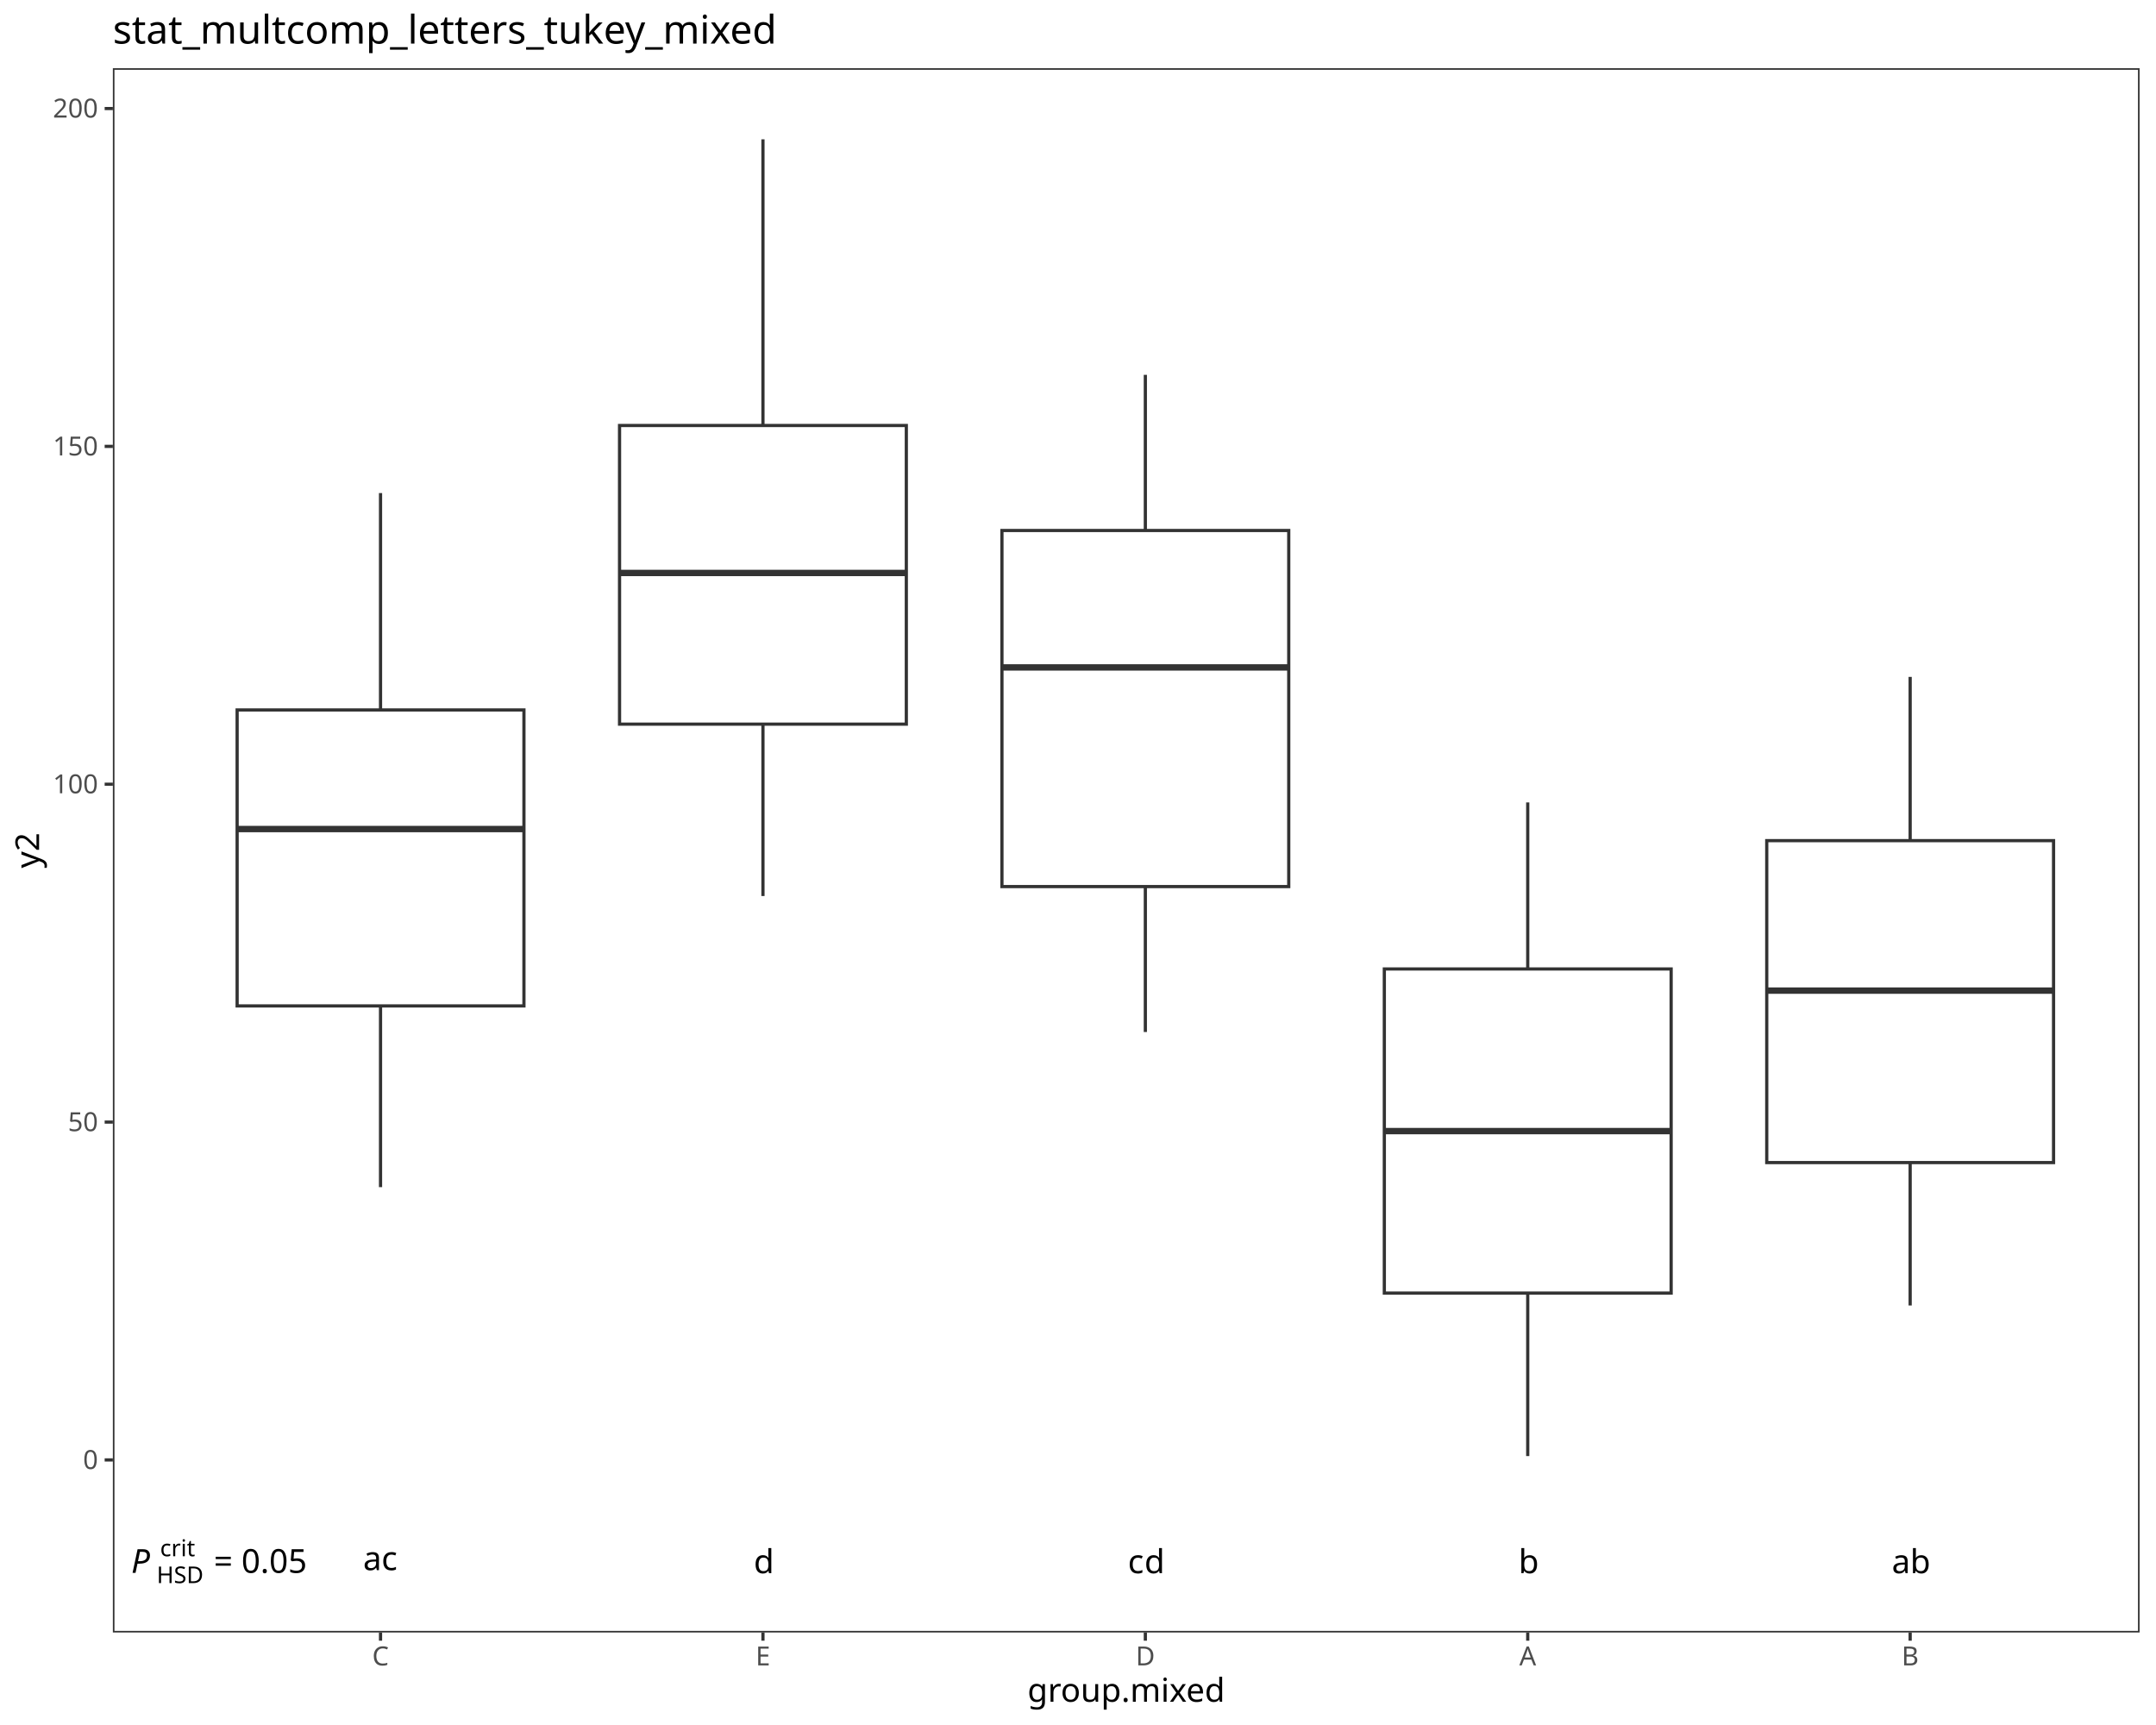
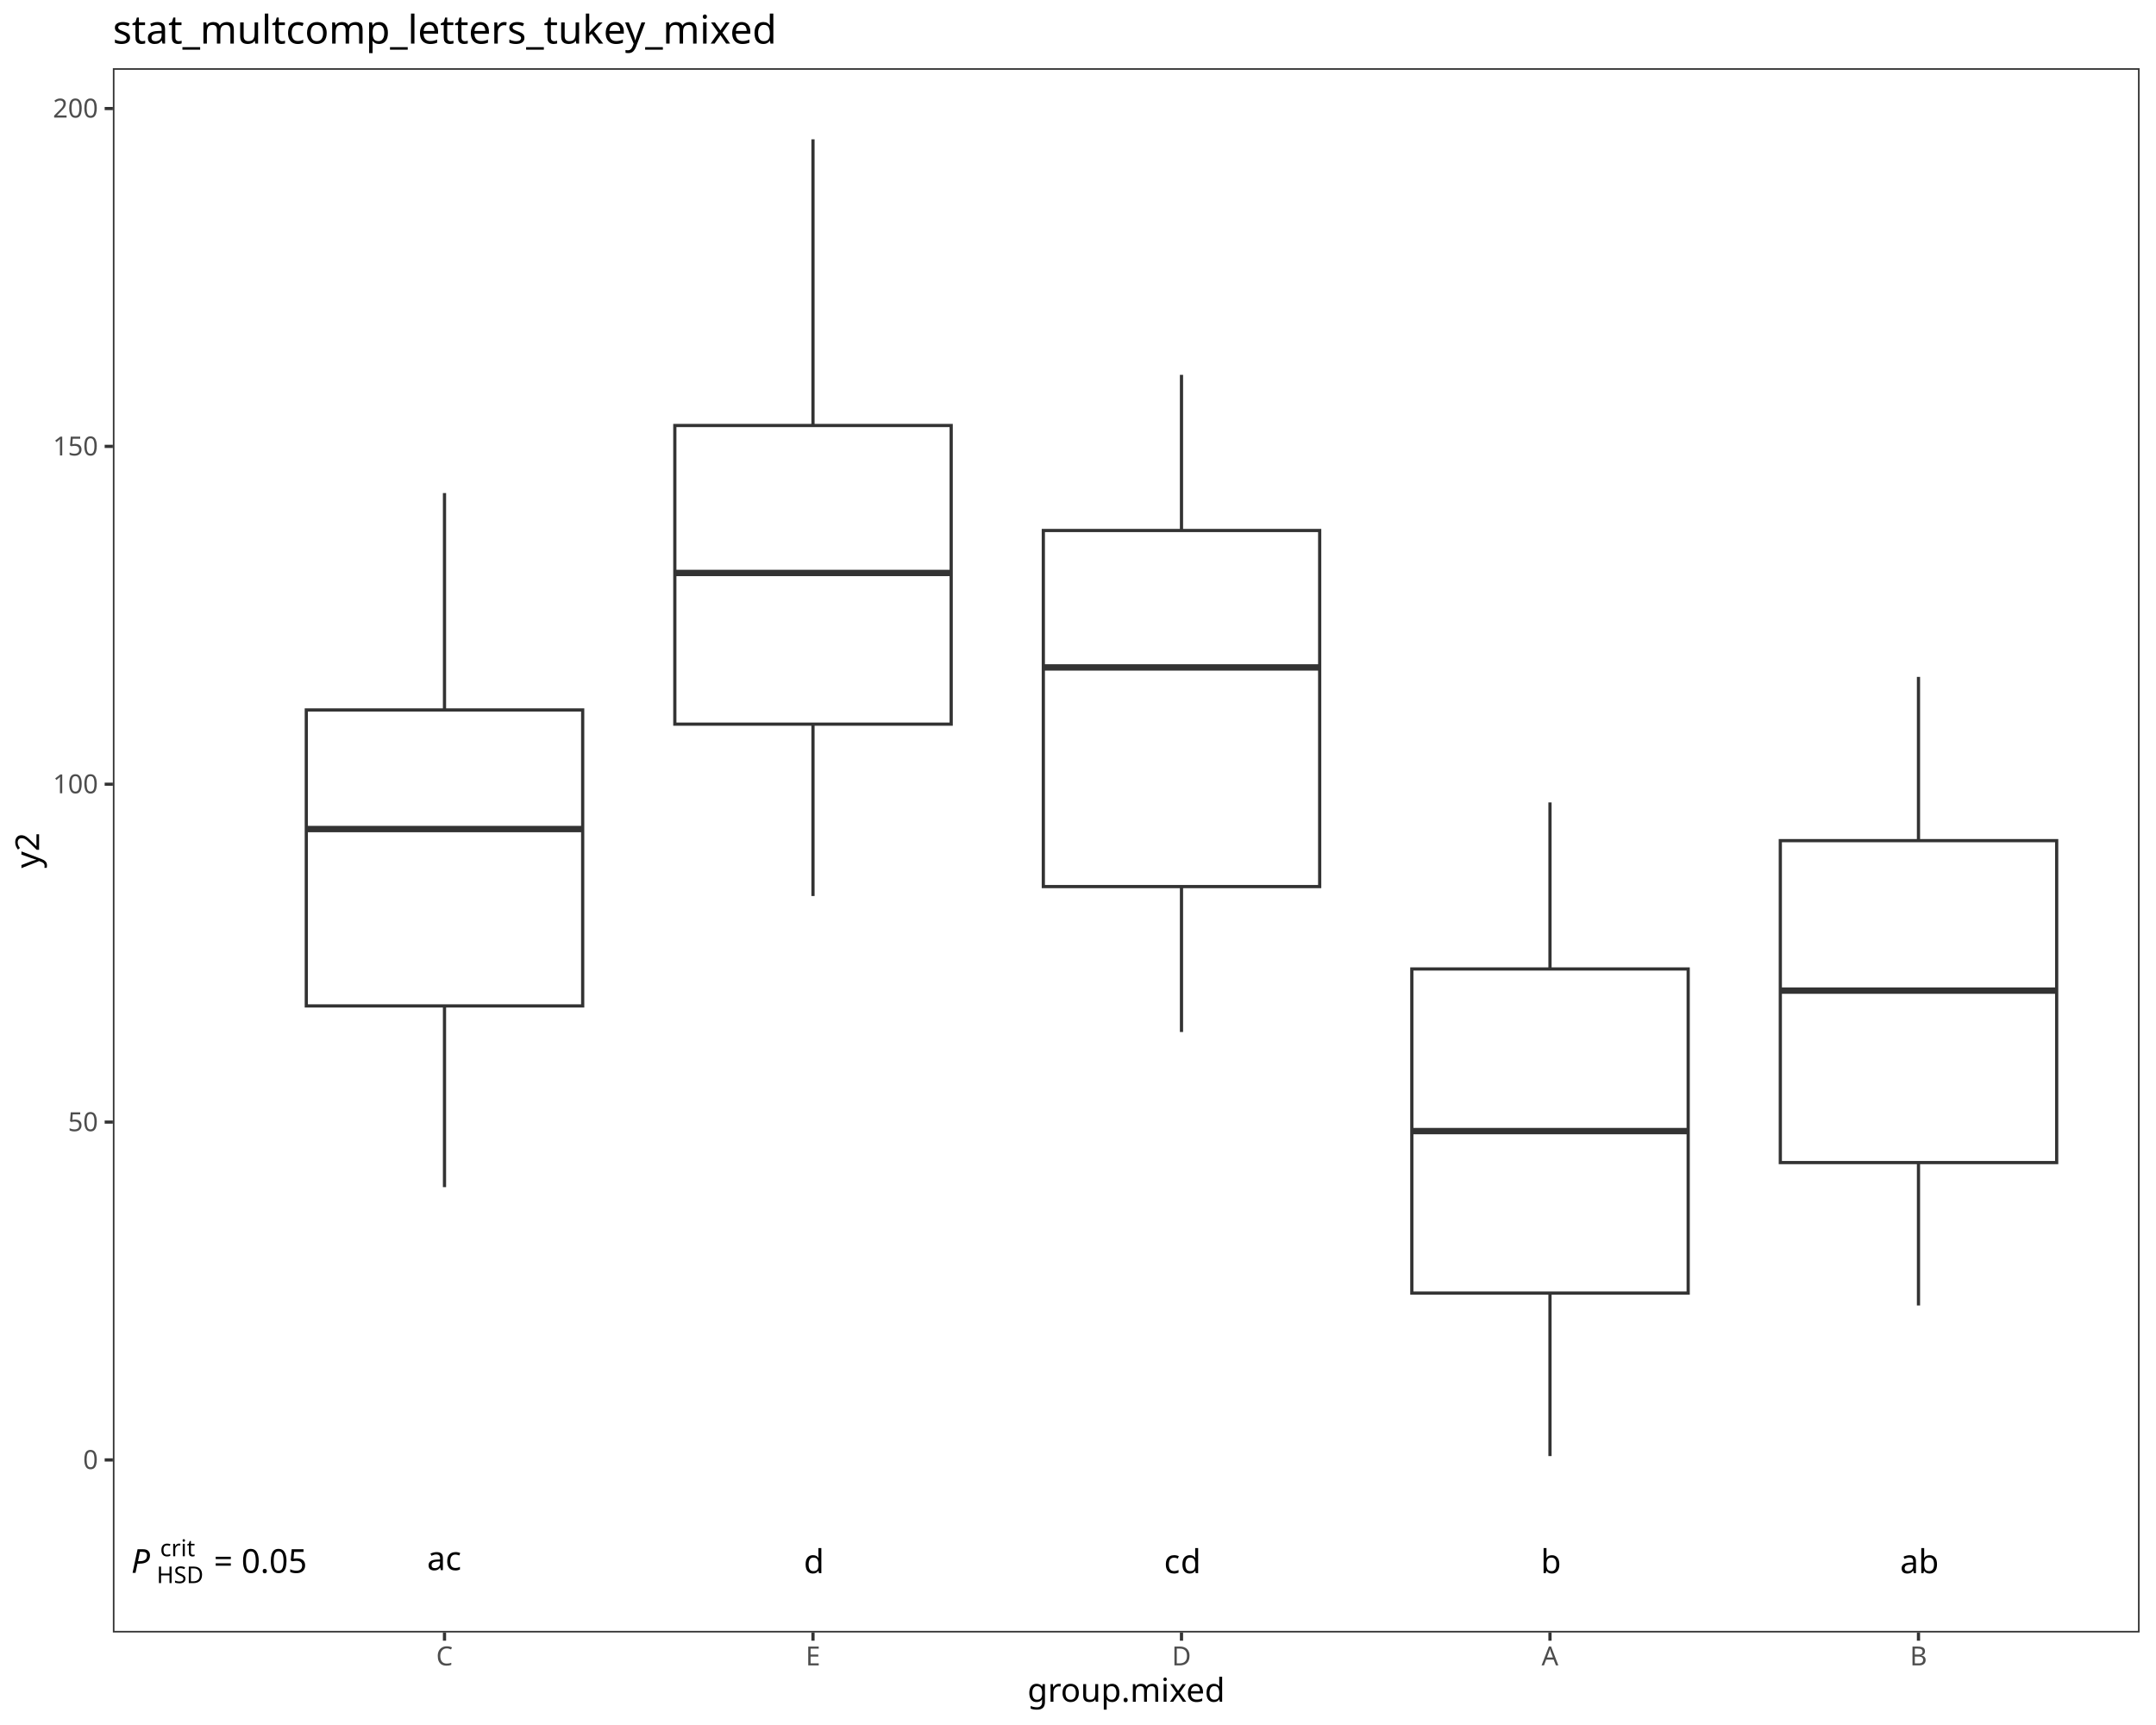
<svg xmlns="http://www.w3.org/2000/svg" class="svglite" data-engine-version="2.0" width="720.00pt" height="576.00pt" viewBox="0 0 720.00 576.00">
  <defs>
    <style type="text/css">
    .svglite line, .svglite polyline, .svglite polygon, .svglite path, .svglite rect, .svglite circle {
      fill: none;
      stroke: #000000;
      stroke-linecap: round;
      stroke-linejoin: round;
      stroke-miterlimit: 10.00;
    }
  </style>
  </defs>
  <rect width="100%" height="100%" style="stroke: none; fill: #FFFFFF;" />
  <defs>
    <clipPath id="cpMC4wMHw3MjAuMDB8MC4wMHw1NzYuMDA=">
      <rect x="0.00" y="0.00" width="720.00" height="576.00" />
    </clipPath>
  </defs>
  <g clip-path="url(#cpMC4wMHw3MjAuMDB8MC4wMHw1NzYuMDA=)">
    <rect x="0.00" y="0.00" width="720.00" height="576.00" style="stroke-width: 1.07; stroke: #FFFFFF; fill: #FFFFFF;" />
  </g>
  <defs>
    <clipPath id="cpMzcuNjl8NzE0LjUyfDIyLjc4fDU0NS4xMQ==">
      <rect x="37.69" y="22.78" width="676.83" height="522.33" />
    </clipPath>
  </defs>
  <g clip-path="url(#cpMzcuNjl8NzE0LjUyfDIyLjc4fDU0NS4xMQ==)">
    <rect x="37.69" y="22.78" width="676.83" height="522.33" style="stroke-width: 1.07; stroke: none; fill: #FFFFFF;" />
-     <line x1="127.08" y1="237.06" x2="127.08" y2="164.64" style="stroke-width: 1.07; stroke: #333333; stroke-linecap: butt;" />
-     <line x1="127.08" y1="335.89" x2="127.08" y2="396.40" style="stroke-width: 1.07; stroke: #333333; stroke-linecap: butt;" />
-     <polygon points="79.19,237.06 79.19,335.89 174.97,335.89 174.97,237.06 79.19,237.06 " style="stroke-width: 1.07; stroke: #333333; stroke-linecap: butt; stroke-linejoin: miter; fill: #FFFFFF;" />
-     <line x1="79.19" y1="276.83" x2="174.97" y2="276.83" style="stroke-width: 2.13; stroke: #333333; stroke-linecap: butt; stroke-linejoin: miter;" />
-     <line x1="254.79" y1="142.08" x2="254.79" y2="46.53" style="stroke-width: 1.07; stroke: #333333; stroke-linecap: butt;" />
-     <line x1="254.79" y1="241.80" x2="254.79" y2="299.20" style="stroke-width: 1.07; stroke: #333333; stroke-linecap: butt;" />
-     <polygon points="206.90,142.08 206.90,241.80 302.67,241.80 302.67,142.08 206.90,142.08 " style="stroke-width: 1.07; stroke: #333333; stroke-linecap: butt; stroke-linejoin: miter; fill: #FFFFFF;" />
-     <line x1="206.90" y1="191.32" x2="302.67" y2="191.32" style="stroke-width: 2.13; stroke: #333333; stroke-linecap: butt; stroke-linejoin: miter;" />
-     <line x1="382.49" y1="177.14" x2="382.49" y2="125.16" style="stroke-width: 1.07; stroke: #333333; stroke-linecap: butt;" />
-     <line x1="382.49" y1="296.04" x2="382.49" y2="344.61" style="stroke-width: 1.07; stroke: #333333; stroke-linecap: butt;" />
-     <polygon points="334.60,177.14 334.60,296.04 430.38,296.04 430.38,177.14 334.60,177.14 " style="stroke-width: 1.07; stroke: #333333; stroke-linecap: butt; stroke-linejoin: miter; fill: #FFFFFF;" />
-     <line x1="334.60" y1="222.86" x2="430.38" y2="222.86" style="stroke-width: 2.13; stroke: #333333; stroke-linecap: butt; stroke-linejoin: miter;" />
-     <line x1="510.19" y1="323.55" x2="510.19" y2="267.93" style="stroke-width: 1.07; stroke: #333333; stroke-linecap: butt;" />
-     <line x1="510.19" y1="431.78" x2="510.19" y2="486.20" style="stroke-width: 1.07; stroke: #333333; stroke-linecap: butt;" />
-     <polygon points="462.30,323.55 462.30,431.78 558.08,431.78 558.08,323.55 462.30,323.55 " style="stroke-width: 1.07; stroke: #333333; stroke-linecap: butt; stroke-linejoin: miter; fill: #FFFFFF;" />
-     <line x1="462.30" y1="377.69" x2="558.08" y2="377.69" style="stroke-width: 2.13; stroke: #333333; stroke-linecap: butt; stroke-linejoin: miter;" />
-     <line x1="637.90" y1="280.70" x2="637.90" y2="226.02" style="stroke-width: 1.07; stroke: #333333; stroke-linecap: butt;" />
-     <line x1="637.90" y1="388.20" x2="637.90" y2="435.91" style="stroke-width: 1.07; stroke: #333333; stroke-linecap: butt;" />
-     <polygon points="590.01,280.70 590.01,388.20 685.79,388.20 685.79,280.70 590.01,280.70 " style="stroke-width: 1.07; stroke: #333333; stroke-linecap: butt; stroke-linejoin: miter; fill: #FFFFFF;" />
-     <line x1="590.01" y1="330.78" x2="685.79" y2="330.78" style="stroke-width: 2.13; stroke: #333333; stroke-linecap: butt; stroke-linejoin: miter;" />
+     <line x1="148.44" y1="237.06" x2="148.44" y2="164.64" style="stroke-width: 1.07; stroke: #333333; stroke-linecap: butt;" />
+     <line x1="148.44" y1="335.89" x2="148.44" y2="396.40" style="stroke-width: 1.07; stroke: #333333; stroke-linecap: butt;" />
+     <polygon points="102.29,237.06 102.29,335.89 194.59,335.89 194.59,237.06 102.29,237.06 " style="stroke-width: 1.07; stroke: #333333; stroke-linecap: butt; stroke-linejoin: miter; fill: #FFFFFF;" />
+     <line x1="102.29" y1="276.83" x2="194.59" y2="276.83" style="stroke-width: 2.13; stroke: #333333; stroke-linecap: butt; stroke-linejoin: miter;" />
+     <line x1="271.50" y1="142.08" x2="271.50" y2="46.53" style="stroke-width: 1.07; stroke: #333333; stroke-linecap: butt;" />
+     <line x1="271.50" y1="241.80" x2="271.50" y2="299.20" style="stroke-width: 1.07; stroke: #333333; stroke-linecap: butt;" />
+     <polygon points="225.36,142.08 225.36,241.80 317.65,241.80 317.65,142.08 225.36,142.08 " style="stroke-width: 1.07; stroke: #333333; stroke-linecap: butt; stroke-linejoin: miter; fill: #FFFFFF;" />
+     <line x1="225.36" y1="191.32" x2="317.65" y2="191.32" style="stroke-width: 2.13; stroke: #333333; stroke-linecap: butt; stroke-linejoin: miter;" />
+     <line x1="394.56" y1="177.14" x2="394.56" y2="125.16" style="stroke-width: 1.07; stroke: #333333; stroke-linecap: butt;" />
+     <line x1="394.56" y1="296.04" x2="394.56" y2="344.61" style="stroke-width: 1.07; stroke: #333333; stroke-linecap: butt;" />
+     <polygon points="348.42,177.14 348.42,296.04 440.71,296.04 440.71,177.14 348.42,177.14 " style="stroke-width: 1.07; stroke: #333333; stroke-linecap: butt; stroke-linejoin: miter; fill: #FFFFFF;" />
+     <line x1="348.42" y1="222.86" x2="440.71" y2="222.86" style="stroke-width: 2.13; stroke: #333333; stroke-linecap: butt; stroke-linejoin: miter;" />
+     <line x1="517.62" y1="323.55" x2="517.62" y2="267.93" style="stroke-width: 1.07; stroke: #333333; stroke-linecap: butt;" />
+     <line x1="517.62" y1="431.78" x2="517.62" y2="486.20" style="stroke-width: 1.07; stroke: #333333; stroke-linecap: butt;" />
+     <polygon points="471.48,323.55 471.48,431.78 563.77,431.78 563.77,323.55 471.48,323.55 " style="stroke-width: 1.07; stroke: #333333; stroke-linecap: butt; stroke-linejoin: miter; fill: #FFFFFF;" />
+     <line x1="471.48" y1="377.69" x2="563.77" y2="377.69" style="stroke-width: 2.13; stroke: #333333; stroke-linecap: butt; stroke-linejoin: miter;" />
+     <line x1="640.68" y1="280.70" x2="640.68" y2="226.02" style="stroke-width: 1.07; stroke: #333333; stroke-linecap: butt;" />
+     <line x1="640.68" y1="388.20" x2="640.68" y2="435.91" style="stroke-width: 1.07; stroke: #333333; stroke-linecap: butt;" />
+     <polygon points="594.54,280.70 594.54,388.20 686.83,388.20 686.83,280.70 594.54,280.70 " style="stroke-width: 1.07; stroke: #333333; stroke-linecap: butt; stroke-linejoin: miter; fill: #FFFFFF;" />
+     <line x1="594.54" y1="330.78" x2="686.83" y2="330.78" style="stroke-width: 2.13; stroke: #333333; stroke-linecap: butt; stroke-linejoin: miter;" />
    <text x="37.69" y="525.20" style="font-size: 11.04px; font-family: sans;" textLength="6.13px" lengthAdjust="spacingAndGlyphs">  </text>
    <text x="43.82" y="525.20" style="font-size: 11.04px; font-style: italic; font-family: sans;" textLength="7.37px" lengthAdjust="spacingAndGlyphs">P</text>
    <text x="52.33" y="528.62" style="font-size: 7.73px; font-family: sans;" textLength="16.32px" lengthAdjust="spacingAndGlyphs">HSD</text>
    <text x="53.47" y="519.65" style="font-size: 7.73px; font-family: sans;" textLength="10.30px" lengthAdjust="spacingAndGlyphs">crit</text>
    <text x="68.65" y="525.20" style="font-size: 11.04px; font-family: sans;" textLength="2.76px" lengthAdjust="spacingAndGlyphs"> </text>
    <text x="71.41" y="525.20" style="font-size: 11.04px; font-family: sans;" textLength="6.45px" lengthAdjust="spacingAndGlyphs">=</text>
    <text x="77.86" y="525.20" style="font-size: 11.04px; font-family: sans;" textLength="2.76px" lengthAdjust="spacingAndGlyphs"> </text>
    <text x="80.62" y="525.20" style="font-size: 11.04px; font-family: sans;" textLength="21.49px" lengthAdjust="spacingAndGlyphs">0.05</text>
-     <text x="121.25" y="524.29" style="font-size: 11.04px; font-family: sans;" textLength="6.14px" lengthAdjust="spacingAndGlyphs">a</text>
-     <text x="127.39" y="524.29" style="font-size: 11.04px; font-family: sans;" textLength="5.52px" lengthAdjust="spacingAndGlyphs">c</text>
-     <text x="251.72" y="525.32" style="font-size: 11.04px; font-family: sans;" textLength="6.14px" lengthAdjust="spacingAndGlyphs">d</text>
-     <text x="376.66" y="525.32" style="font-size: 11.04px; font-family: sans;" textLength="5.52px" lengthAdjust="spacingAndGlyphs">c</text>
-     <text x="382.18" y="525.32" style="font-size: 11.04px; font-family: sans;" textLength="6.14px" lengthAdjust="spacingAndGlyphs">d</text>
-     <text x="507.12" y="525.32" style="font-size: 11.04px; font-family: sans;" textLength="6.14px" lengthAdjust="spacingAndGlyphs">b</text>
-     <text x="631.76" y="525.32" style="font-size: 11.04px; font-family: sans;" textLength="6.14px" lengthAdjust="spacingAndGlyphs">a</text>
-     <text x="637.90" y="525.32" style="font-size: 11.04px; font-family: sans;" textLength="6.14px" lengthAdjust="spacingAndGlyphs">b</text>
+     <text x="142.61" y="524.29" style="font-size: 11.04px; font-family: sans;" textLength="6.14px" lengthAdjust="spacingAndGlyphs">a</text>
+     <text x="148.75" y="524.29" style="font-size: 11.04px; font-family: sans;" textLength="5.52px" lengthAdjust="spacingAndGlyphs">c</text>
+     <text x="268.43" y="525.32" style="font-size: 11.04px; font-family: sans;" textLength="6.14px" lengthAdjust="spacingAndGlyphs">d</text>
+     <text x="388.73" y="525.32" style="font-size: 11.04px; font-family: sans;" textLength="5.52px" lengthAdjust="spacingAndGlyphs">c</text>
+     <text x="394.26" y="525.32" style="font-size: 11.04px; font-family: sans;" textLength="6.14px" lengthAdjust="spacingAndGlyphs">d</text>
+     <text x="514.55" y="525.32" style="font-size: 11.04px; font-family: sans;" textLength="6.14px" lengthAdjust="spacingAndGlyphs">b</text>
+     <text x="634.54" y="525.32" style="font-size: 11.04px; font-family: sans;" textLength="6.14px" lengthAdjust="spacingAndGlyphs">a</text>
+     <text x="640.68" y="525.32" style="font-size: 11.04px; font-family: sans;" textLength="6.14px" lengthAdjust="spacingAndGlyphs">b</text>
    <rect x="37.69" y="22.78" width="676.83" height="522.33" style="stroke-width: 1.07; stroke: #333333;" />
  </g>
  <g clip-path="url(#cpMC4wMHw3MjAuMDB8MC4wMHw1NzYuMDA=)">
    <text x="32.76" y="490.52" text-anchor="end" style="font-size: 8.80px; fill: #4D4D4D; font-family: sans;" textLength="4.89px" lengthAdjust="spacingAndGlyphs">0</text>
    <text x="32.76" y="377.70" text-anchor="end" style="font-size: 8.80px; fill: #4D4D4D; font-family: sans;" textLength="9.79px" lengthAdjust="spacingAndGlyphs">50</text>
    <text x="32.76" y="264.89" text-anchor="end" style="font-size: 8.80px; fill: #4D4D4D; font-family: sans;" textLength="14.68px" lengthAdjust="spacingAndGlyphs">100</text>
    <text x="32.76" y="152.08" text-anchor="end" style="font-size: 8.80px; fill: #4D4D4D; font-family: sans;" textLength="14.68px" lengthAdjust="spacingAndGlyphs">150</text>
    <text x="32.76" y="39.26" text-anchor="end" style="font-size: 8.80px; fill: #4D4D4D; font-family: sans;" textLength="14.68px" lengthAdjust="spacingAndGlyphs">200</text>
    <polyline points="34.95,487.49 37.69,487.49 " style="stroke-width: 1.07; stroke: #333333; stroke-linecap: butt;" />
    <polyline points="34.95,374.68 37.69,374.68 " style="stroke-width: 1.07; stroke: #333333; stroke-linecap: butt;" />
    <polyline points="34.95,261.86 37.69,261.86 " style="stroke-width: 1.07; stroke: #333333; stroke-linecap: butt;" />
    <polyline points="34.95,149.05 37.69,149.05 " style="stroke-width: 1.07; stroke: #333333; stroke-linecap: butt;" />
    <polyline points="34.95,36.24 37.69,36.24 " style="stroke-width: 1.07; stroke: #333333; stroke-linecap: butt;" />
-     <polyline points="127.08,547.85 127.08,545.11 " style="stroke-width: 1.07; stroke: #333333; stroke-linecap: butt;" />
-     <polyline points="254.79,547.85 254.79,545.11 " style="stroke-width: 1.07; stroke: #333333; stroke-linecap: butt;" />
-     <polyline points="382.49,547.85 382.49,545.11 " style="stroke-width: 1.07; stroke: #333333; stroke-linecap: butt;" />
-     <polyline points="510.19,547.85 510.19,545.11 " style="stroke-width: 1.07; stroke: #333333; stroke-linecap: butt;" />
-     <polyline points="637.90,547.85 637.90,545.11 " style="stroke-width: 1.07; stroke: #333333; stroke-linecap: butt;" />
-     <text x="127.08" y="556.10" text-anchor="middle" style="font-size: 8.80px; fill: #4D4D4D; font-family: sans;" textLength="6.36px" lengthAdjust="spacingAndGlyphs">C</text>
-     <text x="254.79" y="556.10" text-anchor="middle" style="font-size: 8.80px; fill: #4D4D4D; font-family: sans;" textLength="5.87px" lengthAdjust="spacingAndGlyphs">E</text>
-     <text x="382.49" y="556.10" text-anchor="middle" style="font-size: 8.80px; fill: #4D4D4D; font-family: sans;" textLength="6.36px" lengthAdjust="spacingAndGlyphs">D</text>
-     <text x="510.19" y="556.10" text-anchor="middle" style="font-size: 8.80px; fill: #4D4D4D; font-family: sans;" textLength="5.87px" lengthAdjust="spacingAndGlyphs">A</text>
-     <text x="637.90" y="556.10" text-anchor="middle" style="font-size: 8.80px; fill: #4D4D4D; font-family: sans;" textLength="5.87px" lengthAdjust="spacingAndGlyphs">B</text>
+     <polyline points="148.44,547.85 148.44,545.11 " style="stroke-width: 1.07; stroke: #333333; stroke-linecap: butt;" />
+     <polyline points="271.50,547.85 271.50,545.11 " style="stroke-width: 1.07; stroke: #333333; stroke-linecap: butt;" />
+     <polyline points="394.56,547.85 394.56,545.11 " style="stroke-width: 1.07; stroke: #333333; stroke-linecap: butt;" />
+     <polyline points="517.62,547.85 517.62,545.11 " style="stroke-width: 1.07; stroke: #333333; stroke-linecap: butt;" />
+     <polyline points="640.68,547.85 640.68,545.11 " style="stroke-width: 1.07; stroke: #333333; stroke-linecap: butt;" />
+     <text x="148.44" y="556.10" text-anchor="middle" style="font-size: 8.80px; fill: #4D4D4D; font-family: sans;" textLength="6.36px" lengthAdjust="spacingAndGlyphs">C</text>
+     <text x="271.50" y="556.10" text-anchor="middle" style="font-size: 8.80px; fill: #4D4D4D; font-family: sans;" textLength="5.87px" lengthAdjust="spacingAndGlyphs">E</text>
+     <text x="394.56" y="556.10" text-anchor="middle" style="font-size: 8.80px; fill: #4D4D4D; font-family: sans;" textLength="6.36px" lengthAdjust="spacingAndGlyphs">D</text>
+     <text x="517.62" y="556.10" text-anchor="middle" style="font-size: 8.80px; fill: #4D4D4D; font-family: sans;" textLength="5.87px" lengthAdjust="spacingAndGlyphs">A</text>
+     <text x="640.68" y="556.10" text-anchor="middle" style="font-size: 8.80px; fill: #4D4D4D; font-family: sans;" textLength="5.87px" lengthAdjust="spacingAndGlyphs">B</text>
    <text x="376.10" y="568.24" text-anchor="middle" style="font-size: 11.00px; font-family: sans;" textLength="60.54px" lengthAdjust="spacingAndGlyphs">group.mixed</text>
    <text transform="translate(13.05,283.95) rotate(-90)" text-anchor="middle" style="font-size: 11.00px; font-family: sans;" textLength="11.62px" lengthAdjust="spacingAndGlyphs">y2</text>
    <text x="37.69" y="14.56" style="font-size: 13.20px; font-family: sans;" textLength="210.61px" lengthAdjust="spacingAndGlyphs">stat_multcomp_letters_tukey_mixed</text>
  </g>
</svg>
